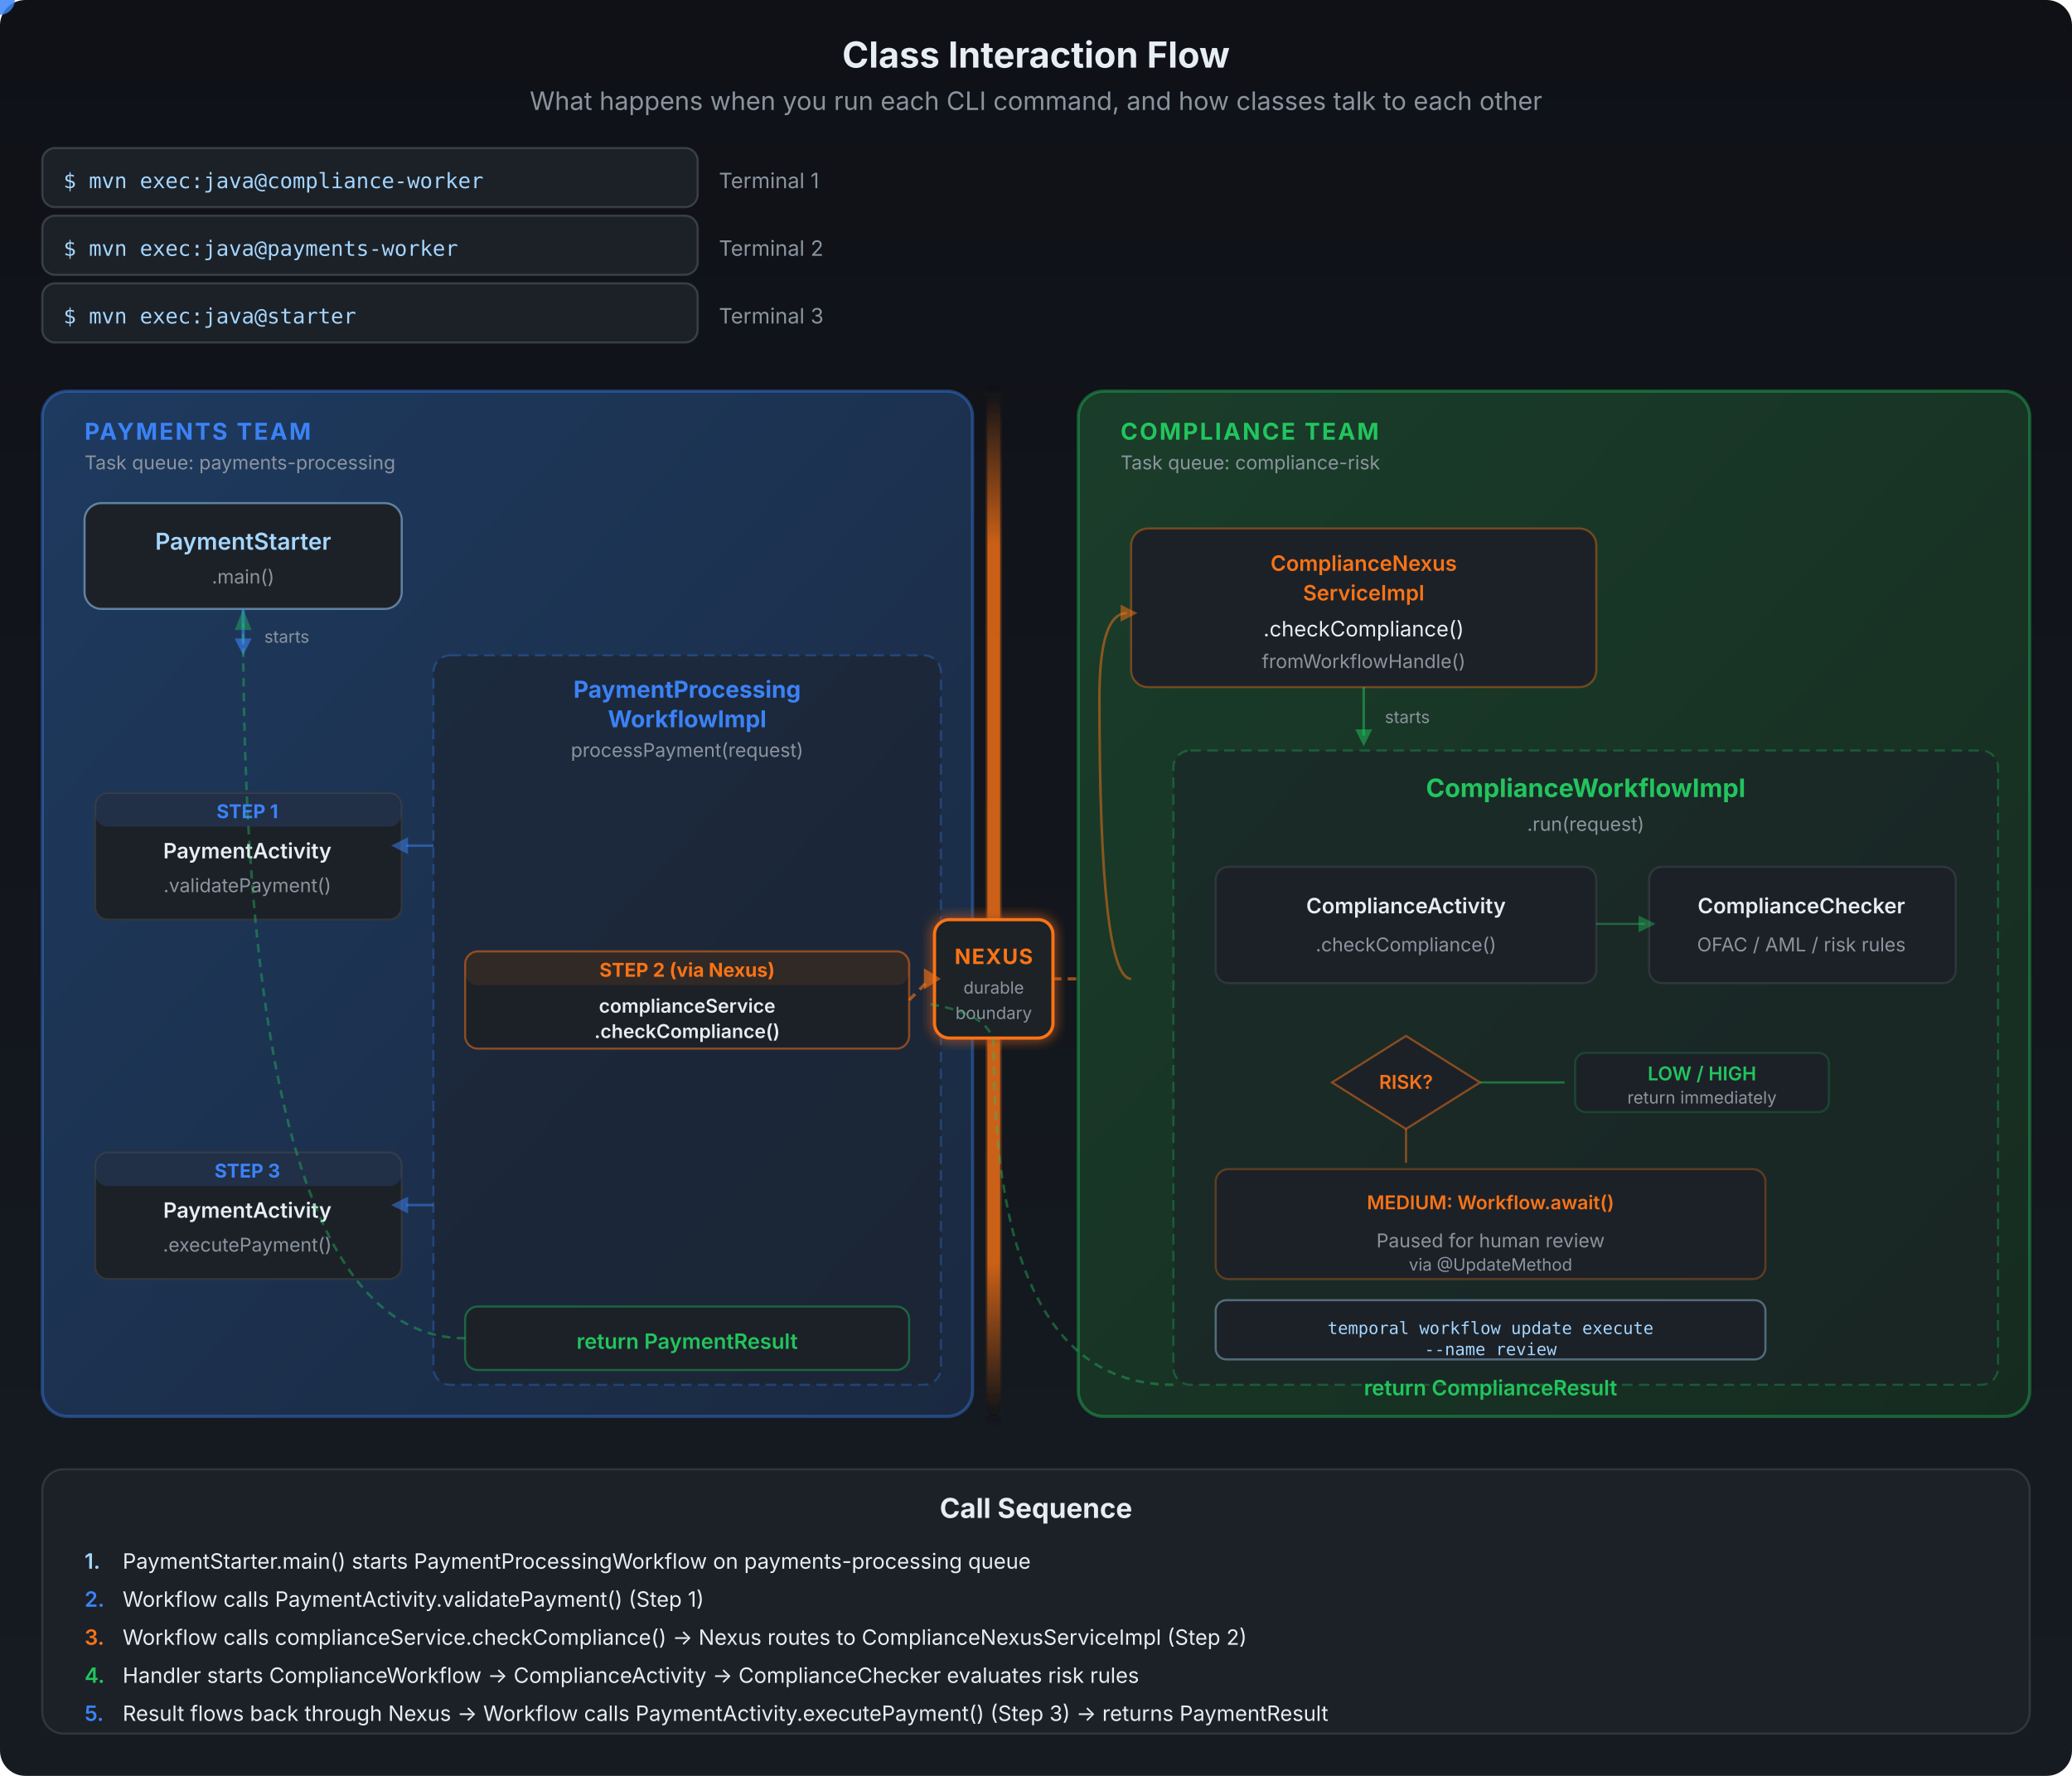
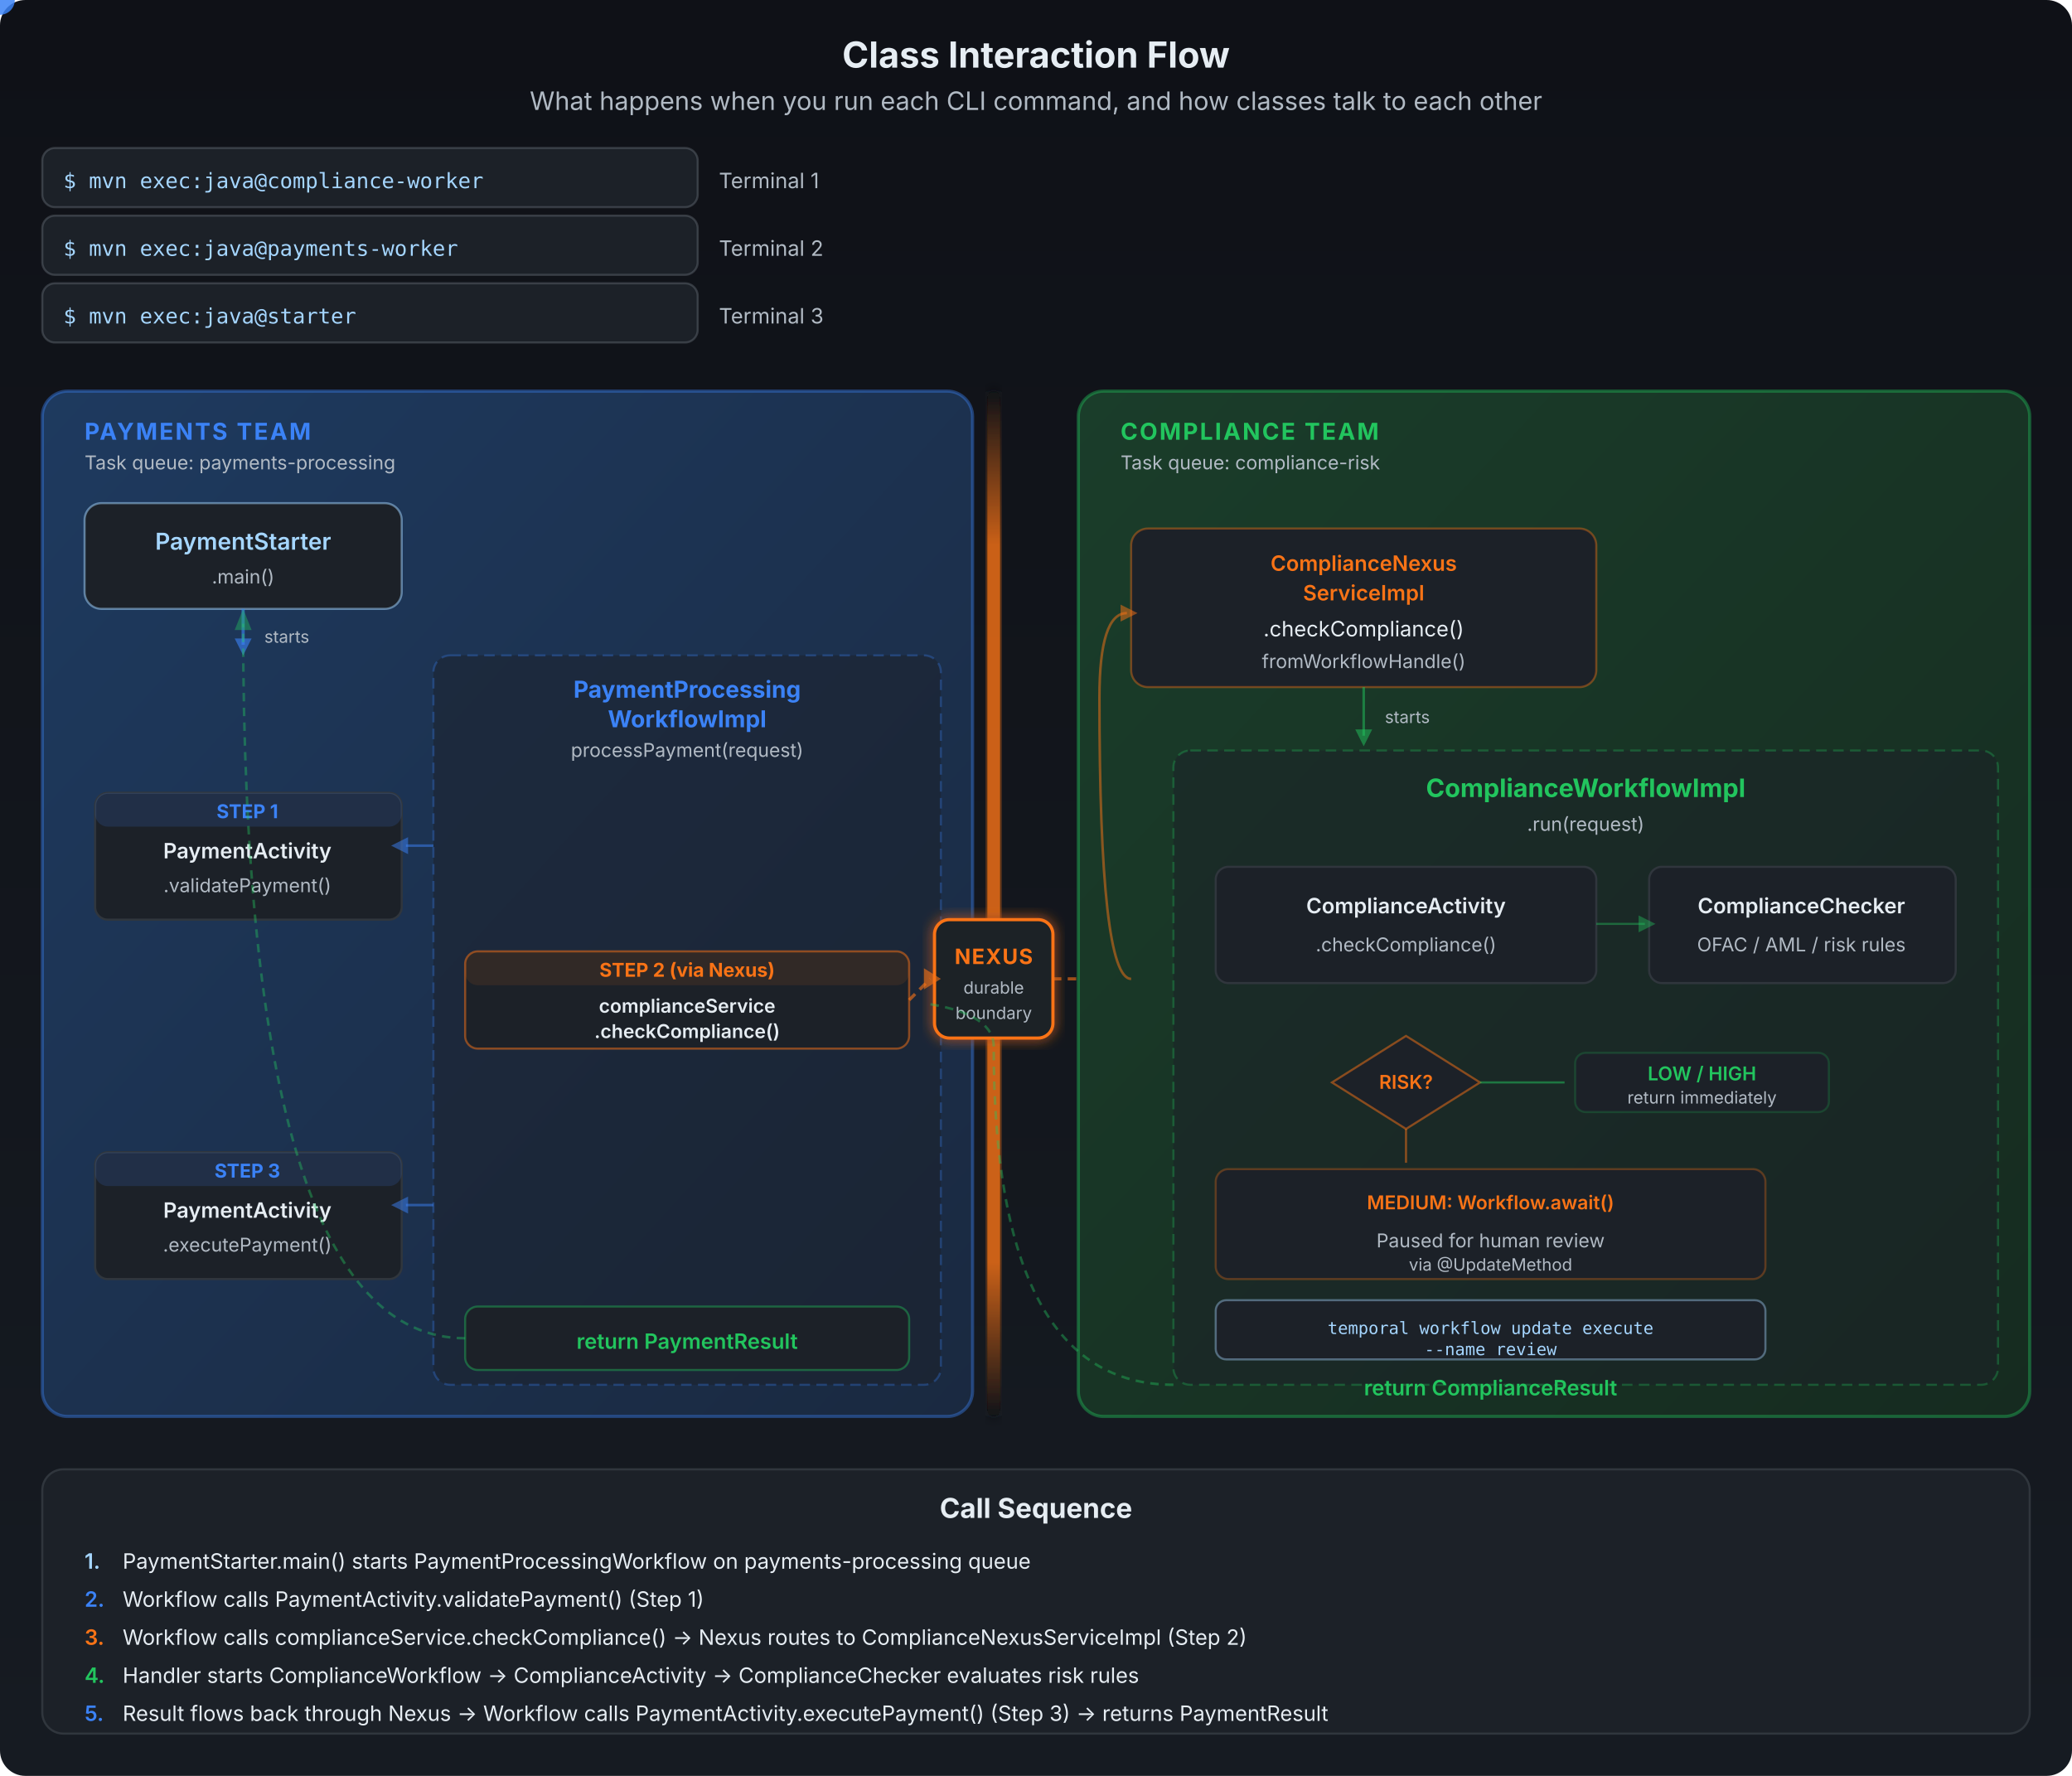
<svg xmlns="http://www.w3.org/2000/svg" viewBox="0 0 980 840" font-family="-apple-system, BlinkMacSystemFont, Segoe UI, sans-serif">
  <defs>
    <linearGradient id="bgGrad" x1="0" y1="0" x2="0" y2="1">
      <stop offset="0%" stop-color="#0f1117" />
      <stop offset="100%" stop-color="#161b22" />
    </linearGradient>
    <linearGradient id="payGrad" x1="0" y1="0" x2="1" y2="1">
      <stop offset="0%" stop-color="#1e3a5f" />
      <stop offset="100%" stop-color="#1a2940" />
    </linearGradient>
    <linearGradient id="compGrad" x1="0" y1="0" x2="1" y2="1">
      <stop offset="0%" stop-color="#1a3d2a" />
      <stop offset="100%" stop-color="#162b20" />
    </linearGradient>
    <linearGradient id="nexusGrad" x1="0" y1="0" x2="0" y2="1">
      <stop offset="0%" stop-color="#0f1117" />
      <stop offset="15%" stop-color="#f97316" />
      <stop offset="85%" stop-color="#f97316" />
      <stop offset="100%" stop-color="#0f1117" />
    </linearGradient>
    <filter id="glow">
      <feGaussianBlur stdDeviation="3" result="b" />
      <feMerge>
        <feMergeNode in="b" />
        <feMergeNode in="SourceGraphic" />
      </feMerge>
    </filter>
  </defs>
  <rect width="980" height="840" fill="url(#bgGrad)" rx="12" />
  <text x="490" y="32" text-anchor="middle" fill="#e6edf3" font-size="17" font-weight="700">Class Interaction Flow</text>
-   <text x="490" y="52" text-anchor="middle" fill="#8b949e" font-size="12">What happens when you run each CLI command, and how classes talk to each other</text>
+   <text x="490" y="52" text-anchor="middle" fill="#b1bac4" font-size="12">What happens when you run each CLI command, and how classes talk to each other</text>
  <rect x="20" y="70" width="310" height="28" rx="6" fill="#1c2128" stroke="#8b949e" stroke-opacity="0.3" />
  <text x="30" y="89" fill="#a5d6ff" font-size="10" font-family="monospace">$ mvn exec:java@compliance-worker</text>
-   <text x="340" y="89" fill="#8b949e" font-size="10">Terminal 1</text>
+   <text x="340" y="89" fill="#b1bac4" font-size="10">Terminal 1</text>
  <rect x="20" y="102" width="310" height="28" rx="6" fill="#1c2128" stroke="#8b949e" stroke-opacity="0.3" />
  <text x="30" y="121" fill="#a5d6ff" font-size="10" font-family="monospace">$ mvn exec:java@payments-worker</text>
-   <text x="340" y="121" fill="#8b949e" font-size="10">Terminal 2</text>
+   <text x="340" y="121" fill="#b1bac4" font-size="10">Terminal 2</text>
  <rect x="20" y="134" width="310" height="28" rx="6" fill="#1c2128" stroke="#8b949e" stroke-opacity="0.3" />
  <text x="30" y="153" fill="#a5d6ff" font-size="10" font-family="monospace">$ mvn exec:java@starter</text>
-   <text x="340" y="153" fill="#8b949e" font-size="10">Terminal 3</text>
+   <text x="340" y="153" fill="#b1bac4" font-size="10">Terminal 3</text>
  <rect x="20" y="185" width="440" height="485" rx="12" fill="url(#payGrad)" stroke="#3b82f6" stroke-opacity="0.4" stroke-width="1.5" />
  <text x="40" y="208" fill="#3b82f6" font-size="11" font-weight="700" letter-spacing="0.08em">PAYMENTS TEAM</text>
-   <text x="40" y="222" fill="#8b949e" font-size="9">Task queue: payments-processing</text>
+   <text x="40" y="222" fill="#b1bac4" font-size="9">Task queue: payments-processing</text>
  <rect x="40" y="238" width="150" height="50" rx="8" fill="#1c2128" stroke="#a5d6ff" stroke-opacity="0.5" />
  <text x="115" y="260" text-anchor="middle" fill="#a5d6ff" font-size="11" font-weight="600">PaymentStarter</text>
-   <text x="115" y="276" text-anchor="middle" fill="#8b949e" font-size="9">.main()</text>
+   <text x="115" y="276" text-anchor="middle" fill="#b1bac4" font-size="9">.main()</text>
  <line x1="115" y1="288" x2="115" y2="305" stroke="#3b82f6" stroke-width="1.5" opacity="0.6" />
  <polygon points="111,302 115,310 119,302" fill="#3b82f6" opacity="0.6" />
-   <text x="125" y="304" fill="#8b949e" font-size="8">starts</text>
+   <text x="125" y="304" fill="#b1bac4" font-size="8">starts</text>
  <rect x="205" y="310" width="240" height="345" rx="8" fill="#1c2128" fill-opacity="0.5" stroke="#3b82f6" stroke-opacity="0.3" stroke-dasharray="5 3" />
  <text x="325" y="330" text-anchor="middle" fill="#3b82f6" font-size="11" font-weight="700">PaymentProcessing</text>
  <text x="325" y="344" text-anchor="middle" fill="#3b82f6" font-size="11" font-weight="700">WorkflowImpl</text>
-   <text x="325" y="358" text-anchor="middle" fill="#8b949e" font-size="9">processPayment(request)</text>
+   <text x="325" y="358" text-anchor="middle" fill="#b1bac4" font-size="9">processPayment(request)</text>
  <rect x="45" y="375" width="145" height="60" rx="6" fill="#1c2128" stroke="#30363d" />
  <rect x="45" y="375" width="145" height="16" rx="6" fill="#3b82f6" opacity="0.15" />
  <text x="117" y="387" text-anchor="middle" fill="#3b82f6" font-size="9" font-weight="700">STEP 1</text>
  <text x="117" y="406" text-anchor="middle" fill="#e6edf3" font-size="10" font-weight="600">PaymentActivity</text>
-   <text x="117" y="422" text-anchor="middle" fill="#8b949e" font-size="9">.validatePayment()</text>
+   <text x="117" y="422" text-anchor="middle" fill="#b1bac4" font-size="9">.validatePayment()</text>
  <line x1="205" y1="400" x2="192" y2="400" stroke="#3b82f6" stroke-width="1.2" opacity="0.5" />
  <polygon points="193,396 185,400 193,404" fill="#3b82f6" opacity="0.5" />
  <rect x="220" y="450" width="210" height="46" rx="6" fill="#1c2128" stroke="#f97316" stroke-opacity="0.5" />
  <rect x="220" y="450" width="210" height="16" rx="6" fill="#f97316" opacity="0.1" />
  <text x="325" y="462" text-anchor="middle" fill="#f97316" font-size="9" font-weight="700">STEP 2 (via Nexus)</text>
  <text x="325" y="479" text-anchor="middle" fill="#e6edf3" font-size="9" font-weight="600">complianceService</text>
  <text x="325" y="491" text-anchor="middle" fill="#e6edf3" font-size="9" font-weight="600">.checkCompliance()</text>
  <rect x="45" y="545" width="145" height="60" rx="6" fill="#1c2128" stroke="#30363d" />
  <rect x="45" y="545" width="145" height="16" rx="6" fill="#3b82f6" opacity="0.15" />
  <text x="117" y="557" text-anchor="middle" fill="#3b82f6" font-size="9" font-weight="700">STEP 3</text>
  <text x="117" y="576" text-anchor="middle" fill="#e6edf3" font-size="10" font-weight="600">PaymentActivity</text>
-   <text x="117" y="592" text-anchor="middle" fill="#8b949e" font-size="9">.executePayment()</text>
+   <text x="117" y="592" text-anchor="middle" fill="#b1bac4" font-size="9">.executePayment()</text>
  <line x1="205" y1="570" x2="192" y2="570" stroke="#3b82f6" stroke-width="1.2" opacity="0.5" />
  <polygon points="193,566 185,570 193,574" fill="#3b82f6" opacity="0.5" />
  <rect x="220" y="618" width="210" height="30" rx="6" fill="#1c2128" stroke="#22c55e" stroke-opacity="0.4" />
  <text x="325" y="638" text-anchor="middle" fill="#22c55e" font-size="10" font-weight="600">return PaymentResult</text>
  <path d="M 220,633 Q 115,633 115,295" fill="none" stroke="#22c55e" stroke-width="1.2" stroke-dasharray="4 3" opacity="0.4" />
  <polygon points="111,298 115,288 119,298" fill="#22c55e" opacity="0.4" />
  <rect x="467" y="185" width="6" height="485" rx="3" fill="url(#nexusGrad)" filter="url(#glow)" opacity="0.8" />
  <rect x="442" y="435" width="56" height="56" rx="7" fill="#1c2128" stroke="#f97316" stroke-width="1.5" filter="url(#glow)" />
  <text x="470" y="456" text-anchor="middle" fill="#f97316" font-size="10" font-weight="700" letter-spacing="0.05em">NEXUS</text>
-   <text x="470" y="470" text-anchor="middle" fill="#8b949e" font-size="8">durable</text>
-   <text x="470" y="482" text-anchor="middle" fill="#8b949e" font-size="8">boundary</text>
+   <text x="470" y="470" text-anchor="middle" fill="#b1bac4" font-size="8">durable</text>
+   <text x="470" y="482" text-anchor="middle" fill="#b1bac4" font-size="8">boundary</text>
  <line x1="430" y1="473" x2="440" y2="463" stroke="#f97316" stroke-width="1.5" stroke-dasharray="4 3" opacity="0.6" />
  <polygon points="437,458 445,463 437,468" fill="#f97316" opacity="0.6" />
  <line x1="498" y1="463" x2="530" y2="463" stroke="#f97316" stroke-width="1.5" stroke-dasharray="4 3" opacity="0.6" />
  <polygon points="527,458 535,463 527,468" fill="#f97316" opacity="0.6" />
  <rect x="510" y="185" width="450" height="485" rx="12" fill="url(#compGrad)" stroke="#22c55e" stroke-opacity="0.4" stroke-width="1.5" />
  <text x="530" y="208" fill="#22c55e" font-size="11" font-weight="700" letter-spacing="0.08em">COMPLIANCE TEAM</text>
-   <text x="530" y="222" fill="#8b949e" font-size="9">Task queue: compliance-risk</text>
+   <text x="530" y="222" fill="#b1bac4" font-size="9">Task queue: compliance-risk</text>
  <rect x="535" y="250" width="220" height="75" rx="8" fill="#1c2128" stroke="#f97316" stroke-opacity="0.4" />
  <text x="645" y="270" text-anchor="middle" fill="#f97316" font-size="10" font-weight="600">ComplianceNexus</text>
  <text x="645" y="284" text-anchor="middle" fill="#f97316" font-size="10" font-weight="600">ServiceImpl</text>
  <text x="645" y="301" text-anchor="middle" fill="#e6edf3" font-size="10">.checkCompliance()</text>
-   <text x="645" y="316" text-anchor="middle" fill="#8b949e" font-size="9">fromWorkflowHandle()</text>
+   <text x="645" y="316" text-anchor="middle" fill="#b1bac4" font-size="9">fromWorkflowHandle()</text>
  <path d="M 535,463 Q 520,463 520,330 Q 520,290 533,290" fill="none" stroke="#f97316" stroke-width="1.2" opacity="0.5" />
  <polygon points="530,286 538,290 530,294" fill="#f97316" opacity="0.5" />
  <line x1="645" y1="325" x2="645" y2="348" stroke="#22c55e" stroke-width="1.2" opacity="0.5" />
  <polygon points="641,345 645,353 649,345" fill="#22c55e" opacity="0.5" />
-   <text x="655" y="342" fill="#8b949e" font-size="8">starts</text>
+   <text x="655" y="342" fill="#b1bac4" font-size="8">starts</text>
  <rect x="555" y="355" width="390" height="300" rx="8" fill="#1c2128" fill-opacity="0.5" stroke="#22c55e" stroke-opacity="0.3" stroke-dasharray="5 3" />
  <text x="750" y="377" text-anchor="middle" fill="#22c55e" font-size="12" font-weight="700">ComplianceWorkflowImpl</text>
-   <text x="750" y="393" text-anchor="middle" fill="#8b949e" font-size="9">.run(request)</text>
+   <text x="750" y="393" text-anchor="middle" fill="#b1bac4" font-size="9">.run(request)</text>
  <rect x="575" y="410" width="180" height="55" rx="6" fill="#1c2128" stroke="#30363d" />
  <text x="665" y="432" text-anchor="middle" fill="#e6edf3" font-size="10" font-weight="600">ComplianceActivity</text>
-   <text x="665" y="450" text-anchor="middle" fill="#8b949e" font-size="9">.checkCompliance()</text>
+   <text x="665" y="450" text-anchor="middle" fill="#b1bac4" font-size="9">.checkCompliance()</text>
  <rect x="780" y="410" width="145" height="55" rx="6" fill="#1c2128" stroke="#30363d" />
  <text x="852" y="432" text-anchor="middle" fill="#e6edf3" font-size="10" font-weight="600">ComplianceChecker</text>
-   <text x="852" y="450" text-anchor="middle" fill="#8b949e" font-size="9">OFAC / AML / risk rules</text>
+   <text x="852" y="450" text-anchor="middle" fill="#b1bac4" font-size="9">OFAC / AML / risk rules</text>
  <line x1="755" y1="437" x2="778" y2="437" stroke="#22c55e" stroke-width="1" opacity="0.4" />
  <polygon points="775,433 783,437 775,441" fill="#22c55e" opacity="0.4" />
  <polygon points="665,490 700,512 665,534 630,512" fill="#1c2128" stroke="#f97316" stroke-opacity="0.5" stroke-width="1" />
  <text x="665" y="515" text-anchor="middle" fill="#f97316" font-size="9" font-weight="600">RISK?</text>
  <line x1="700" y1="512" x2="740" y2="512" stroke="#22c55e" stroke-width="1" opacity="0.5" />
  <rect x="745" y="498" width="120" height="28" rx="5" fill="#1c2128" stroke="#22c55e" stroke-opacity="0.2" />
  <text x="805" y="511" text-anchor="middle" fill="#22c55e" font-size="9" font-weight="600">LOW / HIGH</text>
-   <text x="805" y="522" text-anchor="middle" fill="#8b949e" font-size="8">return immediately</text>
+   <text x="805" y="522" text-anchor="middle" fill="#b1bac4" font-size="8">return immediately</text>
  <line x1="665" y1="534" x2="665" y2="550" stroke="#f97316" stroke-width="1" opacity="0.5" />
  <rect x="575" y="553" width="260" height="52" rx="6" fill="#1c2128" stroke="#f97316" stroke-opacity="0.3" />
  <text x="705" y="572" text-anchor="middle" fill="#f97316" font-size="9" font-weight="600">MEDIUM: Workflow.await()</text>
-   <text x="705" y="590" text-anchor="middle" fill="#8b949e" font-size="9">Paused for human review</text>
-   <text x="705" y="601" text-anchor="middle" fill="#8b949e" font-size="8">via @UpdateMethod</text>
+   <text x="705" y="590" text-anchor="middle" fill="#b1bac4" font-size="9">Paused for human review</text>
+   <text x="705" y="601" text-anchor="middle" fill="#b1bac4" font-size="8">via @UpdateMethod</text>
  <rect x="575" y="615" width="260" height="28" rx="5" fill="#1c2128" stroke="#a5d6ff" stroke-opacity="0.4" />
  <text x="705" y="631" text-anchor="middle" fill="#a5d6ff" font-size="8" font-family="monospace">temporal workflow update execute</text>
  <text x="705" y="641" text-anchor="middle" fill="#a5d6ff" font-size="8" font-family="monospace">--name review</text>
  <text x="705" y="660" text-anchor="middle" fill="#22c55e" font-size="10" font-weight="600">return ComplianceResult</text>
  <path d="M 555,655 Q 470,655 470,495" fill="none" stroke="#22c55e" stroke-width="1.2" stroke-dasharray="4 3" opacity="0.4" />
  <path d="M 470,495 Q 470,480 440,475" fill="none" stroke="#22c55e" stroke-width="1.2" stroke-dasharray="4 3" opacity="0.4" />
  <circle r="7" fill="#3b82f6" opacity="0.85">
    <animate attributeName="cx" values="115;115;325;117;117;325;325;470;645;665;852;665;665;705;470;325;117;117;325;325;115" keyTimes="0;0.06;0.14;0.20;0.24;0.30;0.36;0.42;0.48;0.54;0.58;0.62;0.68;0.74;0.80;0.84;0.88;0.92;0.94;0.97;1" dur="25s" repeatCount="indefinite" calcMode="spline" keySplines="0.4 0 0.6 1;0.4 0 0.6 1;0.4 0 0.6 1;0.4 0 0.6 1;0.4 0 0.6 1;0.4 0 0.6 1;0.4 0 0.6 1;0.4 0 0.6 1;0.4 0 0.6 1;0.4 0 0.6 1;0.4 0 0.6 1;0.4 0 0.6 1;0.4 0 0.6 1;0.4 0 0.6 1;0.4 0 0.6 1;0.4 0 0.6 1;0.4 0 0.6 1;0.4 0 0.6 1;0.4 0 0.6 1;0.4 0 0.6 1" />
    <animate attributeName="cy" values="263;263;340;400;400;340;473;463;290;437;437;512;575;655;480;545;570;570;545;633;633" keyTimes="0;0.06;0.14;0.20;0.24;0.30;0.36;0.42;0.48;0.54;0.58;0.62;0.68;0.74;0.80;0.84;0.88;0.92;0.94;0.97;1" dur="25s" repeatCount="indefinite" calcMode="spline" keySplines="0.4 0 0.6 1;0.4 0 0.6 1;0.4 0 0.6 1;0.4 0 0.6 1;0.4 0 0.6 1;0.4 0 0.6 1;0.4 0 0.6 1;0.4 0 0.6 1;0.4 0 0.6 1;0.4 0 0.6 1;0.4 0 0.6 1;0.4 0 0.6 1;0.4 0 0.6 1;0.4 0 0.6 1;0.4 0 0.6 1;0.4 0 0.6 1;0.4 0 0.6 1;0.4 0 0.6 1;0.4 0 0.6 1;0.4 0 0.6 1" />
    <animate attributeName="fill" values="#3b82f6;#3b82f6;#3b82f6;#3b82f6;#3b82f6;#3b82f6;#f97316;#f97316;#22c55e;#22c55e;#22c55e;#f97316;#f97316;#22c55e;#f97316;#3b82f6;#3b82f6;#3b82f6;#3b82f6;#22c55e;#22c55e" keyTimes="0;0.06;0.14;0.20;0.24;0.30;0.36;0.42;0.48;0.54;0.58;0.62;0.68;0.74;0.80;0.84;0.88;0.92;0.94;0.97;1" dur="25s" repeatCount="indefinite" />
    <animate attributeName="r" values="7;7;7;7;7;7;9;11;7;7;7;9;7;7;11;7;7;7;7;7;7" keyTimes="0;0.06;0.14;0.20;0.24;0.30;0.36;0.42;0.48;0.54;0.58;0.62;0.68;0.74;0.80;0.84;0.88;0.92;0.94;0.97;1" dur="25s" repeatCount="indefinite" />
  </circle>
  <rect x="20" y="695" width="940" height="125" rx="10" fill="#1c2128" stroke="#30363d" />
  <text x="490" y="718" text-anchor="middle" fill="#e6edf3" font-size="13" font-weight="700">Call Sequence</text>
  <text x="40" y="742" fill="#a5d6ff" font-size="10" font-weight="600">1.</text>
  <text x="58" y="742" fill="#e6edf3" font-size="10">PaymentStarter.main() starts PaymentProcessingWorkflow on payments-processing queue</text>
  <text x="40" y="760" fill="#3b82f6" font-size="10" font-weight="600">2.</text>
  <text x="58" y="760" fill="#e6edf3" font-size="10">Workflow calls PaymentActivity.validatePayment() (Step 1)</text>
  <text x="40" y="778" fill="#f97316" font-size="10" font-weight="600">3.</text>
  <text x="58" y="778" fill="#e6edf3" font-size="10">Workflow calls complianceService.checkCompliance() → Nexus routes to ComplianceNexusServiceImpl (Step 2)</text>
  <text x="40" y="796" fill="#22c55e" font-size="10" font-weight="600">4.</text>
  <text x="58" y="796" fill="#e6edf3" font-size="10">Handler starts ComplianceWorkflow → ComplianceActivity → ComplianceChecker evaluates risk rules</text>
  <text x="40" y="814" fill="#3b82f6" font-size="10" font-weight="600">5.</text>
  <text x="58" y="814" fill="#e6edf3" font-size="10">Result flows back through Nexus → Workflow calls PaymentActivity.executePayment() (Step 3) → returns PaymentResult</text>
</svg>
